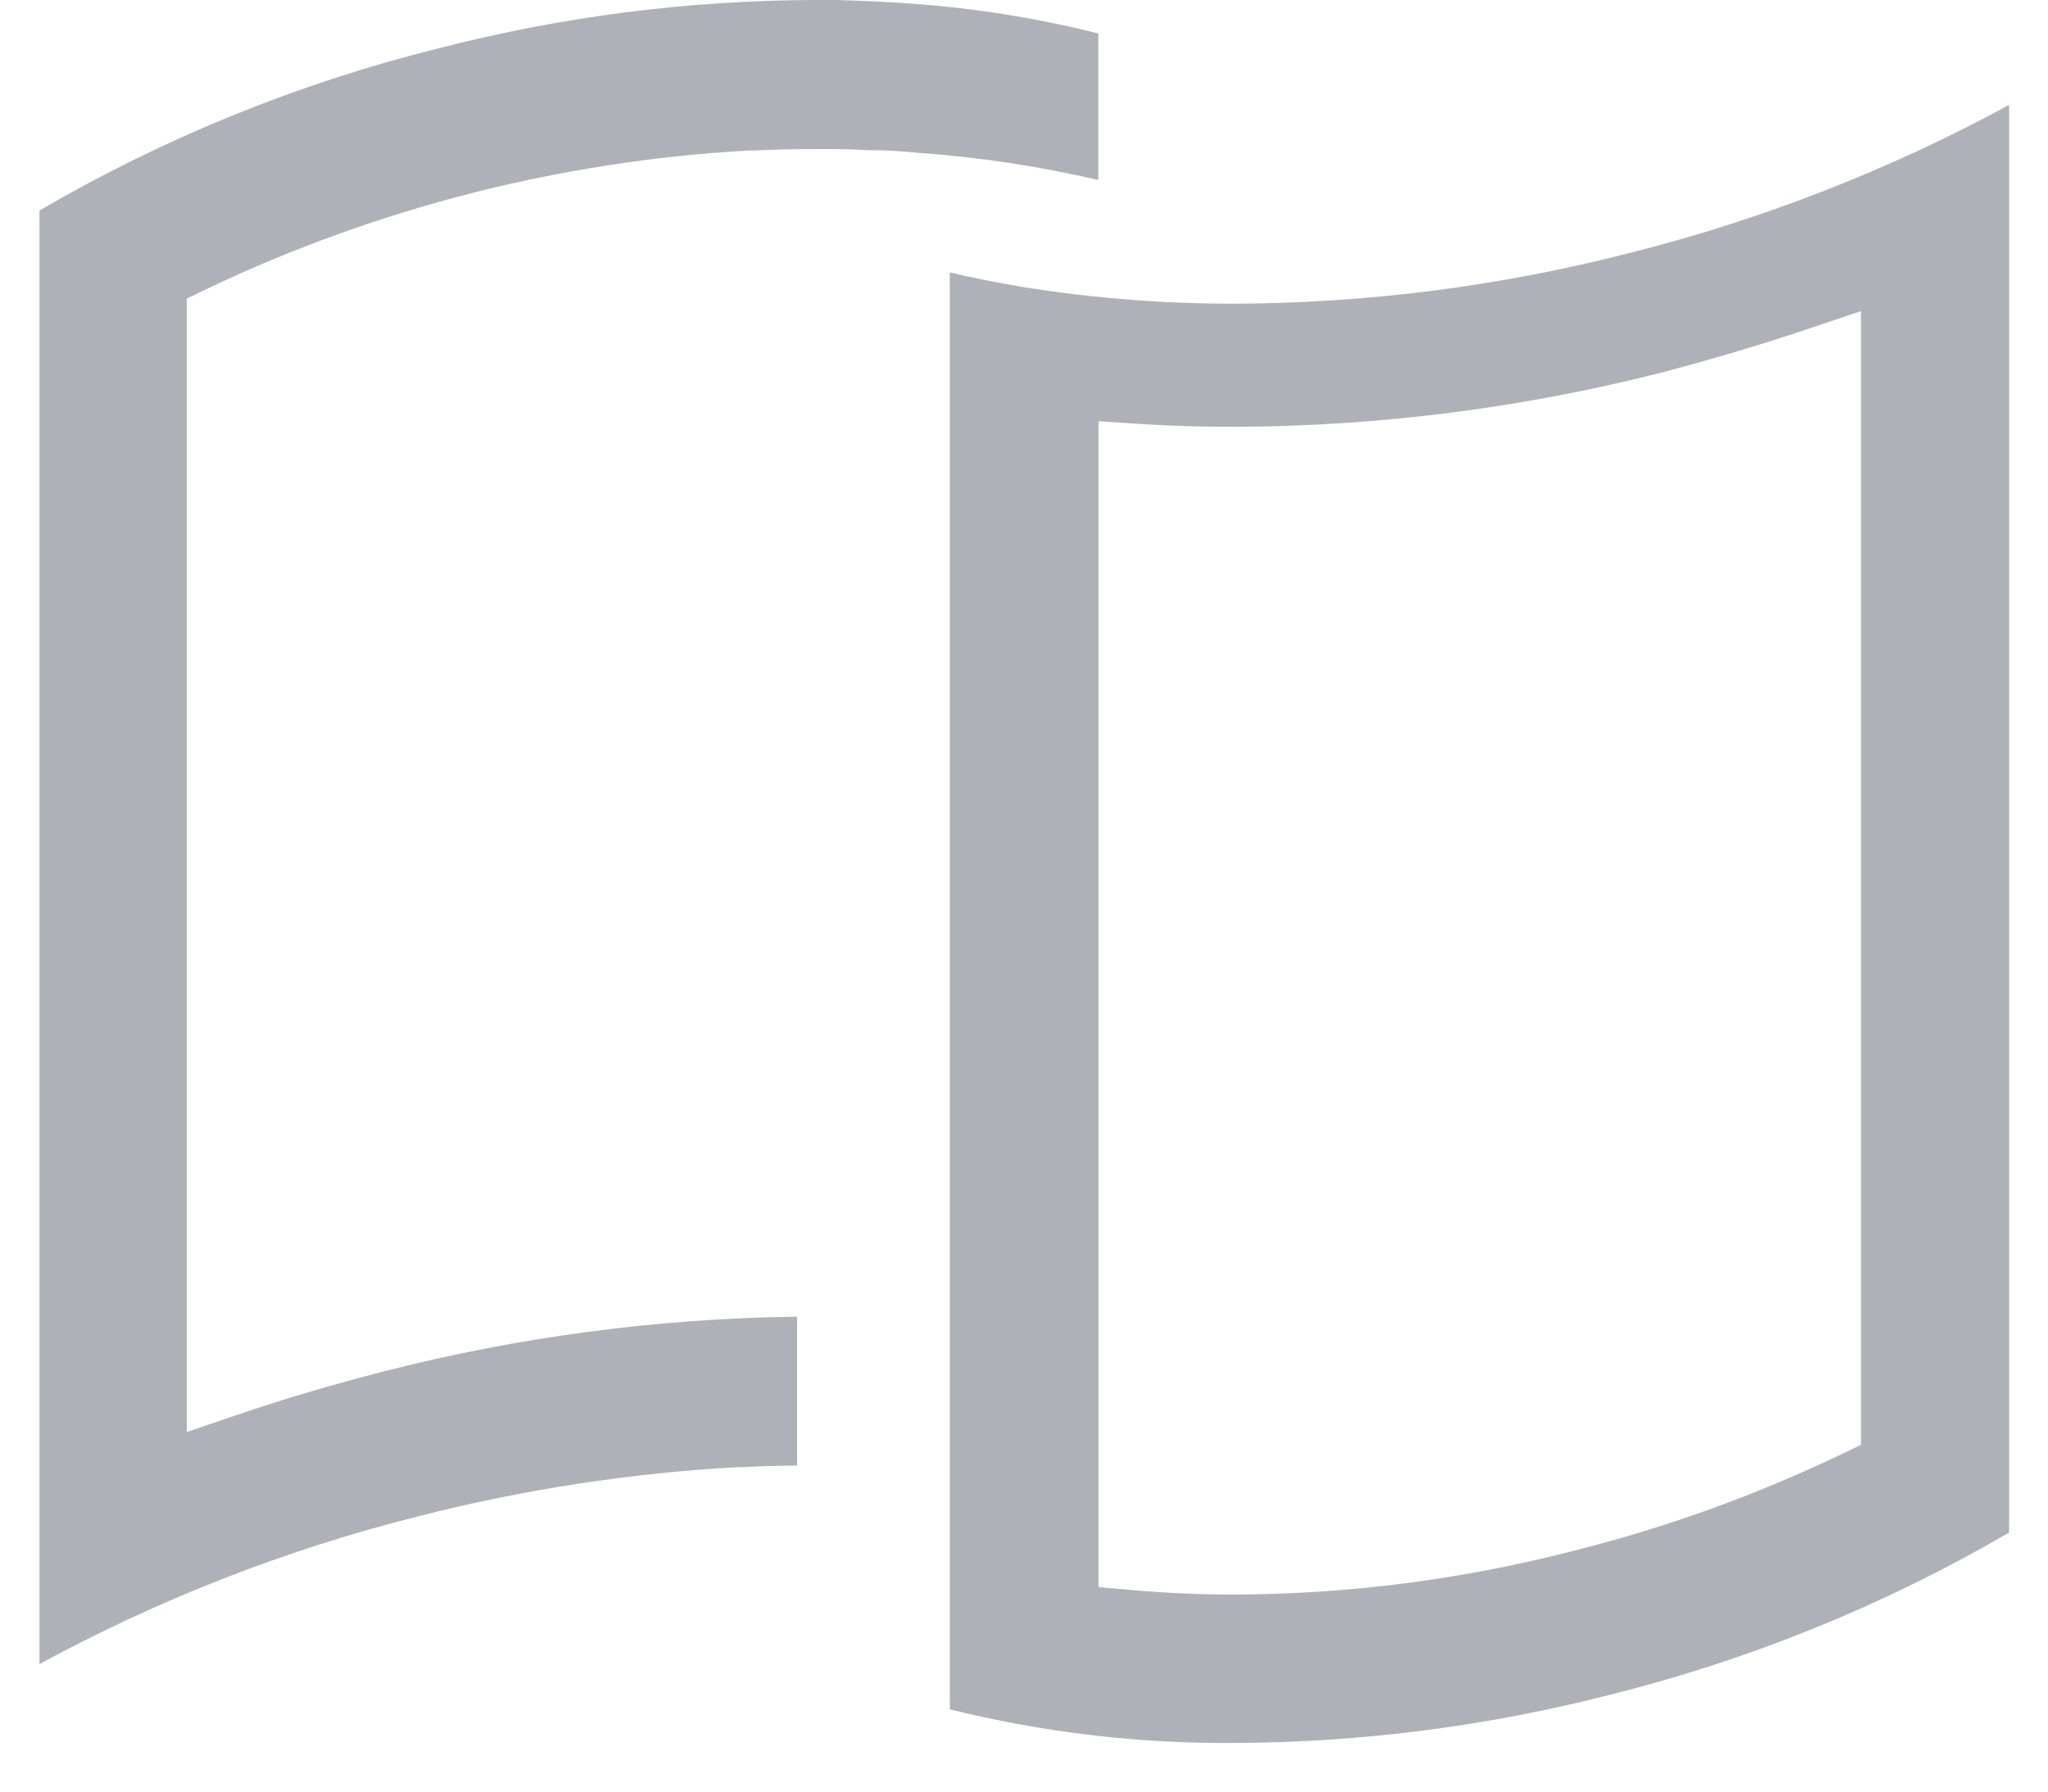
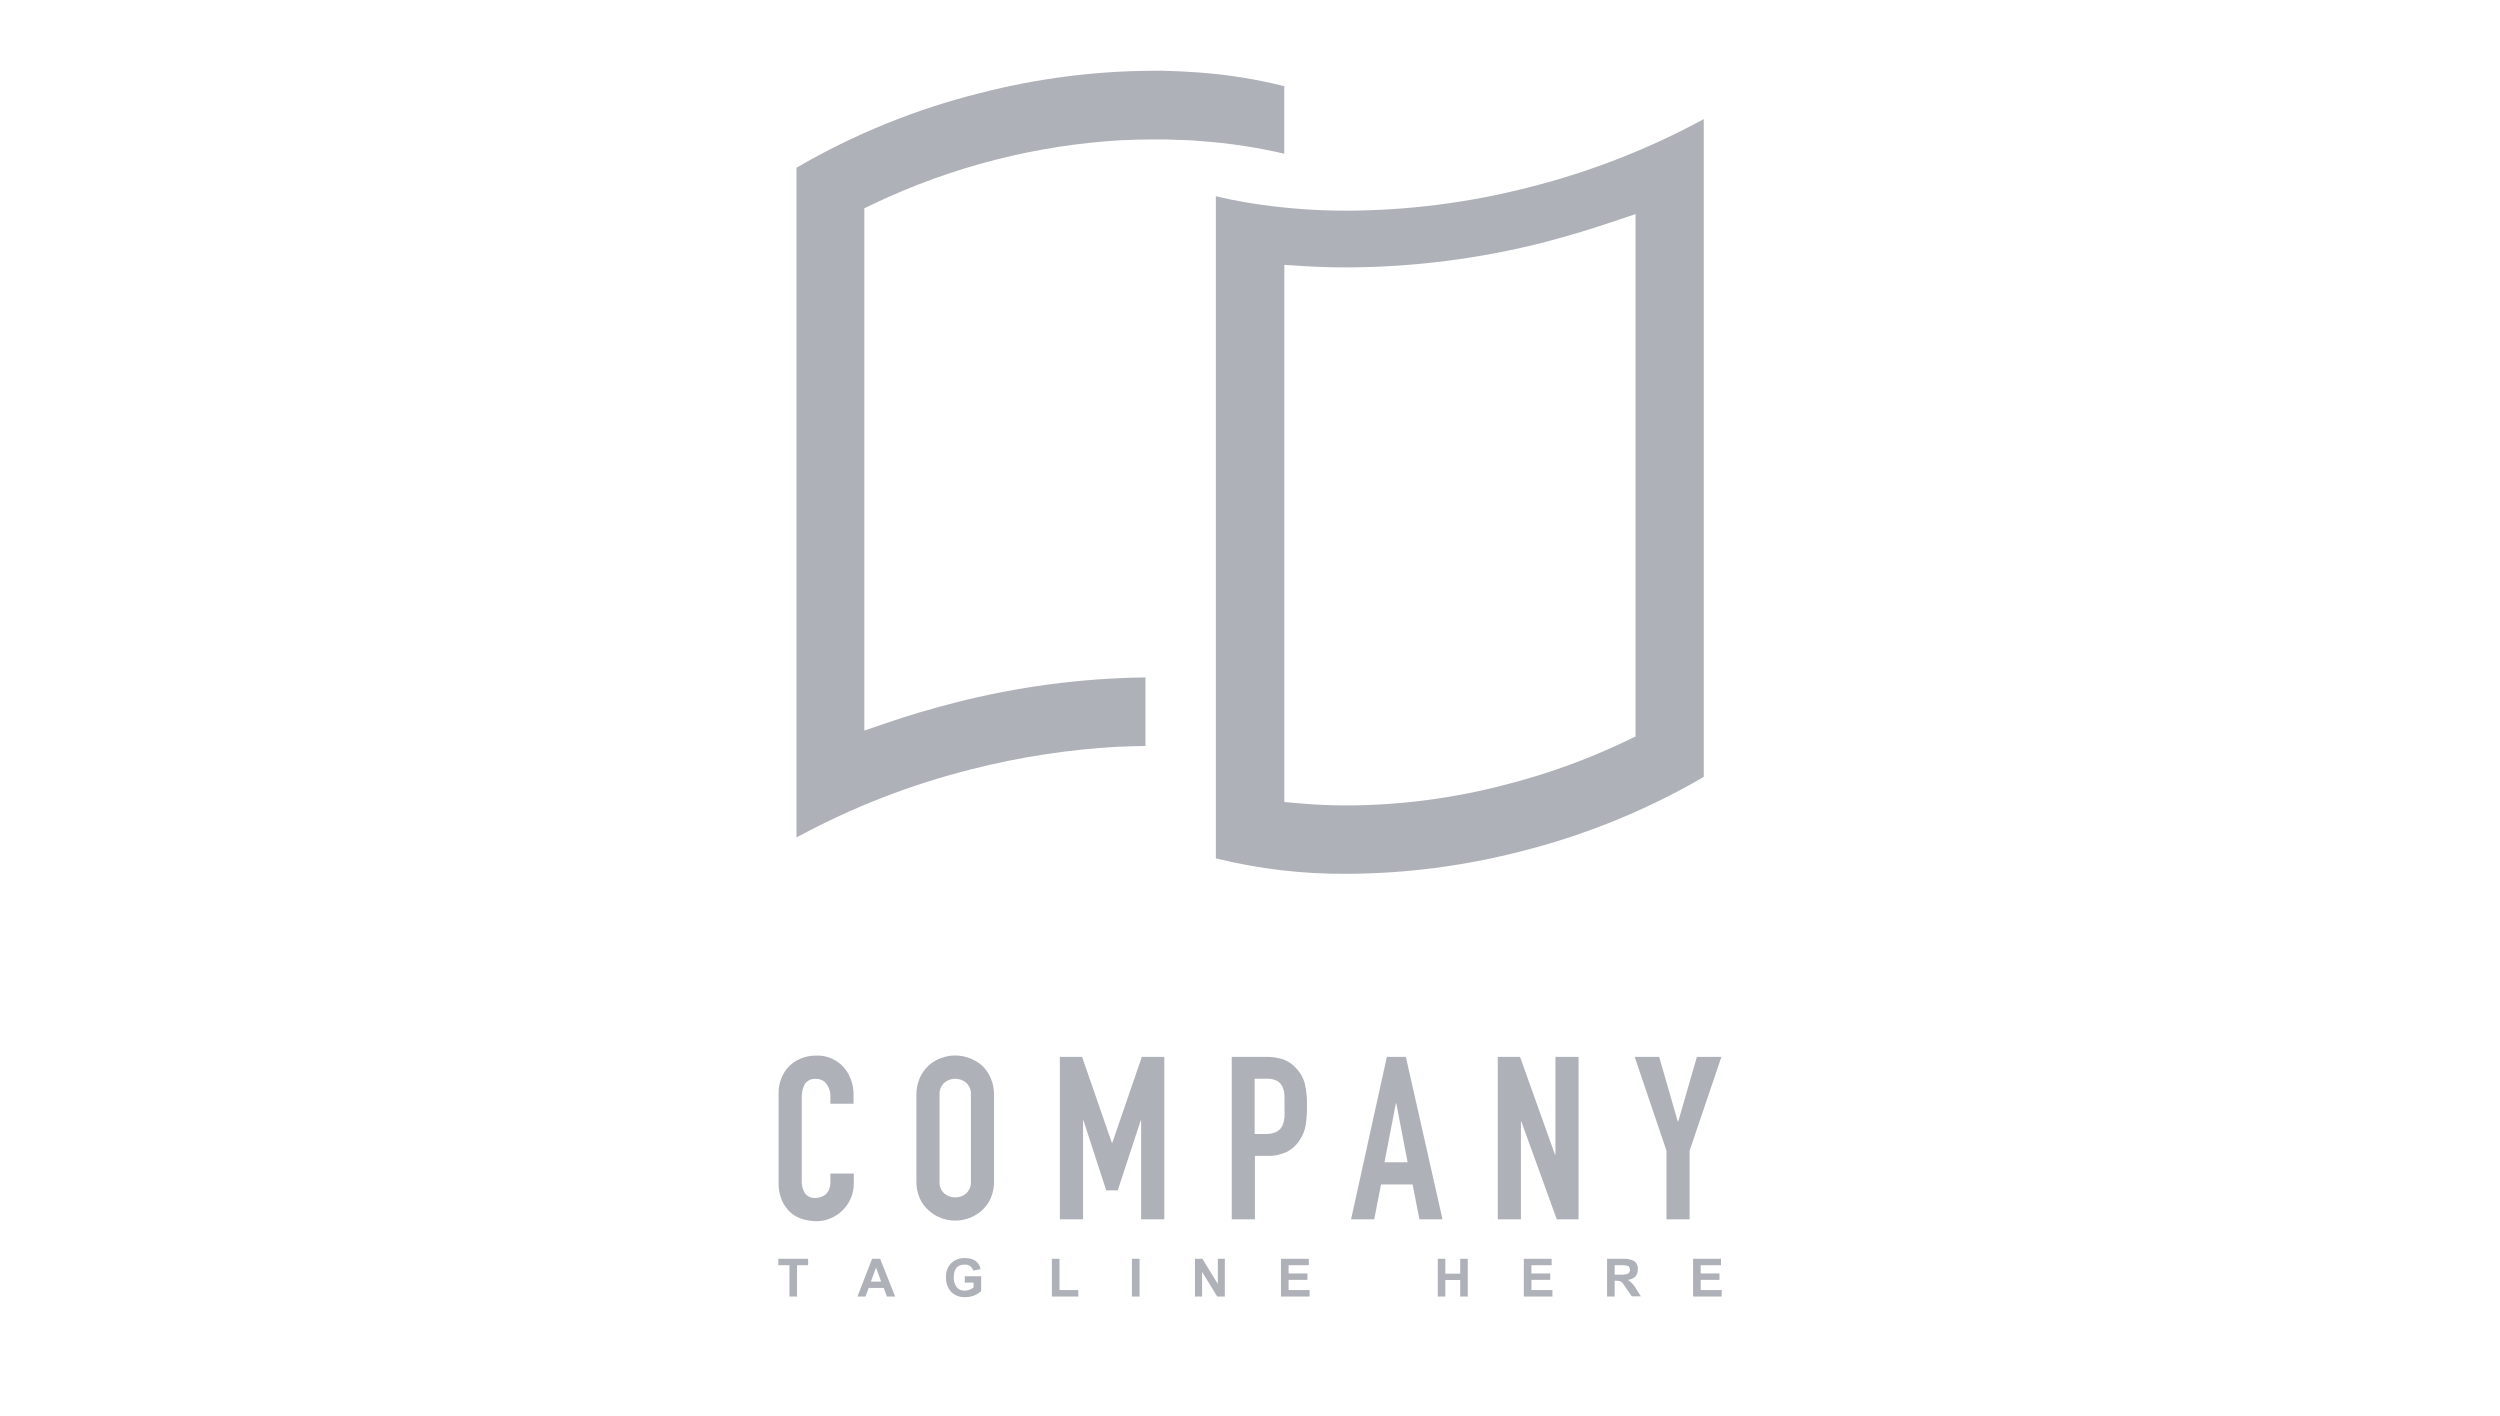
- <svg xmlns="http://www.w3.org/2000/svg" width="40" height="35" fill="none">
-   <path fill-rule="evenodd" clip-rule="evenodd" d="M17.114 2.935h-.137c-.21-.013-.42-.018-.63-.023h-.455c-.397 0-.802.01-1.204.03a.625.625 0 0 0-.091 0A28.275 28.275 0 0 0 4.08 5.625l-.432.208v22.142l1.012-.344c.888-.305 1.834-.58 2.813-.834a34.328 34.328 0 0 1 8.095-1.075v2.909c-.362.002-.713.012-1.065.03h-.084a32.36 32.36 0 0 0-6.228.956 31.634 31.634 0 0 0-7.42 2.892V4.112A29.727 29.727 0 0 1 8.557.946 29.793 29.793 0 0 1 15.892 0h.427c.511.013 1.01.036 1.478.071a21.09 21.09 0 0 1 3.655.583v2.863a22.623 22.623 0 0 0-3.542-.534l-.072-.006c-.247-.021-.494-.042-.724-.042Zm5.039 2.926c.635.049 1.293.072 1.958.072a31.467 31.467 0 0 0 7.713-.99A31.777 31.777 0 0 0 39.24 2.05v27.89a29.815 29.815 0 0 1-7.786 3.166 29.943 29.943 0 0 1-7.337.944 22.405 22.405 0 0 1-5.565-.656V5.322c.43.1.873.191 1.323.267.739.125 1.518.216 2.277.272Zm14.194.217-1.012.34c-.93.313-1.87.593-2.813.842a34.263 34.263 0 0 1-8.406 1.078c-.66 0-1.267-.018-1.854-.056l-.807-.053V31.006l.693.06c.642.057 1.305.085 1.973.085a26.884 26.884 0 0 0 6.62-.857 27.764 27.764 0 0 0 5.173-1.86l.433-.208V6.078Z" fill="#AFB1B8" />
+ <svg xmlns="http://www.w3.org/2000/svg" width="106" height="60" fill="none">
+   <path fill-rule="evenodd" clip-rule="evenodd" d="M50.114 5.935h-.137c-.21-.013-.42-.018-.63-.023h-.455c-.397 0-.802.01-1.204.03a.625.625 0 0 0-.091 0A28.275 28.275 0 0 0 37.08 8.625l-.432.208v22.142l1.012-.344c.888-.305 1.834-.58 2.813-.834a34.329 34.329 0 0 1 8.095-1.075v2.909c-.362.002-.713.012-1.065.03h-.084a32.36 32.36 0 0 0-6.228.956 31.635 31.635 0 0 0-7.42 2.892V7.112a29.727 29.727 0 0 1 7.785-3.166A29.793 29.793 0 0 1 48.892 3h.427c.511.013 1.01.036 1.478.071 1.233.087 2.456.282 3.655.583v2.863a22.623 22.623 0 0 0-3.541-.534l-.073-.006c-.247-.021-.494-.042-.724-.042Zm5.039 2.926c.635.049 1.293.072 1.958.072a31.467 31.467 0 0 0 7.713-.99A31.777 31.777 0 0 0 72.24 5.05v27.89a29.815 29.815 0 0 1-7.786 3.166 29.943 29.943 0 0 1-7.337.944 22.405 22.405 0 0 1-5.565-.656V8.322c.43.1.873.191 1.323.267.739.125 1.518.216 2.277.272Zm14.194.217-1.012.34c-.93.313-1.87.593-2.813.842a34.263 34.263 0 0 1-8.406 1.078c-.66 0-1.267-.018-1.854-.056l-.807-.053V34.006l.693.06c.642.057 1.305.085 1.973.085a26.884 26.884 0 0 0 6.62-.857 27.764 27.764 0 0 0 5.174-1.86l.432-.208V9.078Z" fill="#AFB1B8" />
+   <path d="M35.737 45.212a1.491 1.491 0 0 0-1.126-.455 1.672 1.672 0 0 0-.65.122 1.464 1.464 0 0 0-.832.842c-.08.2-.119.413-.116.628v3.794c-.01.267.042.533.149.778.09.195.219.368.38.509.151.127.329.22.52.27.185.051.376.078.567.078.211.002.42-.043.612-.132a1.6 1.6 0 0 0 .96-1.465v-.424h-.993v.338a.88.88 0 0 1-.058.338.608.608 0 0 1-.144.214.697.697 0 0 1-.415.145.503.503 0 0 1-.465-.204.898.898 0 0 1-.132-.508v-3.538c-.006-.196.036-.39.122-.567a.507.507 0 0 1 .485-.229.527.527 0 0 1 .443.214.806.806 0 0 1 .164.509v.328h.982v-.387a1.79 1.79 0 0 0-.121-.664 1.56 1.56 0 0 0-.332-.534ZM41.629 45.17a1.765 1.765 0 0 0-1.128-.418c-.202 0-.403.037-.592.107A1.56 1.56 0 0 0 39 45.7c-.1.231-.15.482-.145.735v3.638c-.007.256.043.51.145.745.09.196.22.37.384.509.152.14.33.25.524.32.19.07.39.106.592.107a1.714 1.714 0 0 0 1.128-.427c.158-.142.285-.315.374-.509.102-.234.151-.489.145-.745v-3.639a1.77 1.77 0 0 0-.145-.734 1.641 1.641 0 0 0-.374-.532Zm-.463 4.904a.656.656 0 0 1-.197.527.727.727 0 0 1-.934 0 .65.65 0 0 1-.197-.527v-3.639a.653.653 0 0 1 .197-.526.726.726 0 0 1 .934 0 .652.652 0 0 1 .197.526v3.64ZM49.367 51.7v-6.89h-.953l-1.253 3.647h-.017l-1.263-3.646h-.943v6.888h.984v-4.19h.018l.963 2.962h.491l.971-2.962h.018v4.19h.984ZM54.958 45.294c-.151-.17-.343-.3-.556-.377a2.184 2.184 0 0 0-.714-.107h-1.462v6.89h.982v-2.691h.505c.307.014.611-.051.886-.188a1.43 1.43 0 0 0 .539-.527c.113-.183.19-.387.225-.6a4.9 4.9 0 0 0 .053-.783c.01-.33-.023-.662-.096-.984a1.466 1.466 0 0 0-.362-.633Zm-.506 2.1a.867.867 0 0 1-.091.359.552.552 0 0 1-.253.241 1.006 1.006 0 0 1-.463.087h-.448v-2.342h.506a.942.942 0 0 1 .443.086.556.556 0 0 1 .23.254c.054.121.083.252.086.384v.458c0 .16.01.326 0 .473h-.01ZM59.608 44.81h-.805l-1.518 6.89h.982l.288-1.48h1.339l.288 1.48h.981l-1.555-6.89Zm-.906 4.471.483-2.497h.018l.48 2.497h-.981ZM65.95 48.96h-.018l-1.482-4.15h-.944v6.89h.981v-4.143h.02l1.5 4.142h.924v-6.888h-.981v4.15ZM71.948 44.81l-.79 2.74h-.02l-.79-2.74H69.31l1.348 3.978v2.911h.982v-2.911l1.348-3.977h-1.04ZM33 53.645h.473v1.327h.321v-1.328h.47v-.272H33v.273ZM36.977 53.372l-.62 1.6h.341l.132-.364h.638l.136.364h.35l-.636-1.6h-.341Zm-.05.967.217-.593.217.593h-.435ZM40.908 54.382h.37v.206a.613.613 0 0 1-.38.135.404.404 0 0 1-.34-.153.67.67 0 0 1-.118-.417c0-.356.154-.534.46-.534a.337.337 0 0 1 .362.255l.316-.062c-.068-.312-.293-.47-.678-.47a.804.804 0 0 0-.559.206.78.78 0 0 0-.23.615.872.872 0 0 0 .205.6.776.776 0 0 0 .607.235.96.96 0 0 0 .678-.255v-.63h-.693v.27ZM44.923 53.372h-.324v1.6h1.12V54.7h-.796v-1.328ZM48.318 53.372h-.324v1.6h.324v-1.6ZM51.636 54.44l-.655-1.068h-.313v1.6h.3v-1.045l.643 1.045h.322v-1.6h-.297v1.069ZM54.637 54.267h.797v-.272h-.797v-.35h.857v-.273h-1.181v1.6h1.214V54.7h-.89v-.433ZM61.912 54.003h-.63v-.63h-.32v1.599h.32v-.7h.63v.7h.322v-1.6h-.322v.631ZM64.93 54.267h.8v-.272h-.8v-.35h.86v-.273H64.61v1.6h1.212V54.7h-.89v-.433ZM69.023 54.268c.279-.044.42-.191.42-.445a.383.383 0 0 0-.157-.356.904.904 0 0 0-.468-.094h-.678v1.599h.322v-.669h.063a.431.431 0 0 1 .2.036c.047.029.086.069.114.117l.349.508h.384l-.195-.312a1.115 1.115 0 0 0-.354-.384Zm-.324-.222h-.237v-.401h.253a.84.84 0 0 1 .326.038.21.21 0 0 1-.015.325.913.913 0 0 1-.327.038ZM72.11 54.267h.796v-.272h-.796v-.35h.86v-.273h-1.184v1.6H73V54.7h-.89v-.433Z" fill="#AFB1B8" />
</svg>
